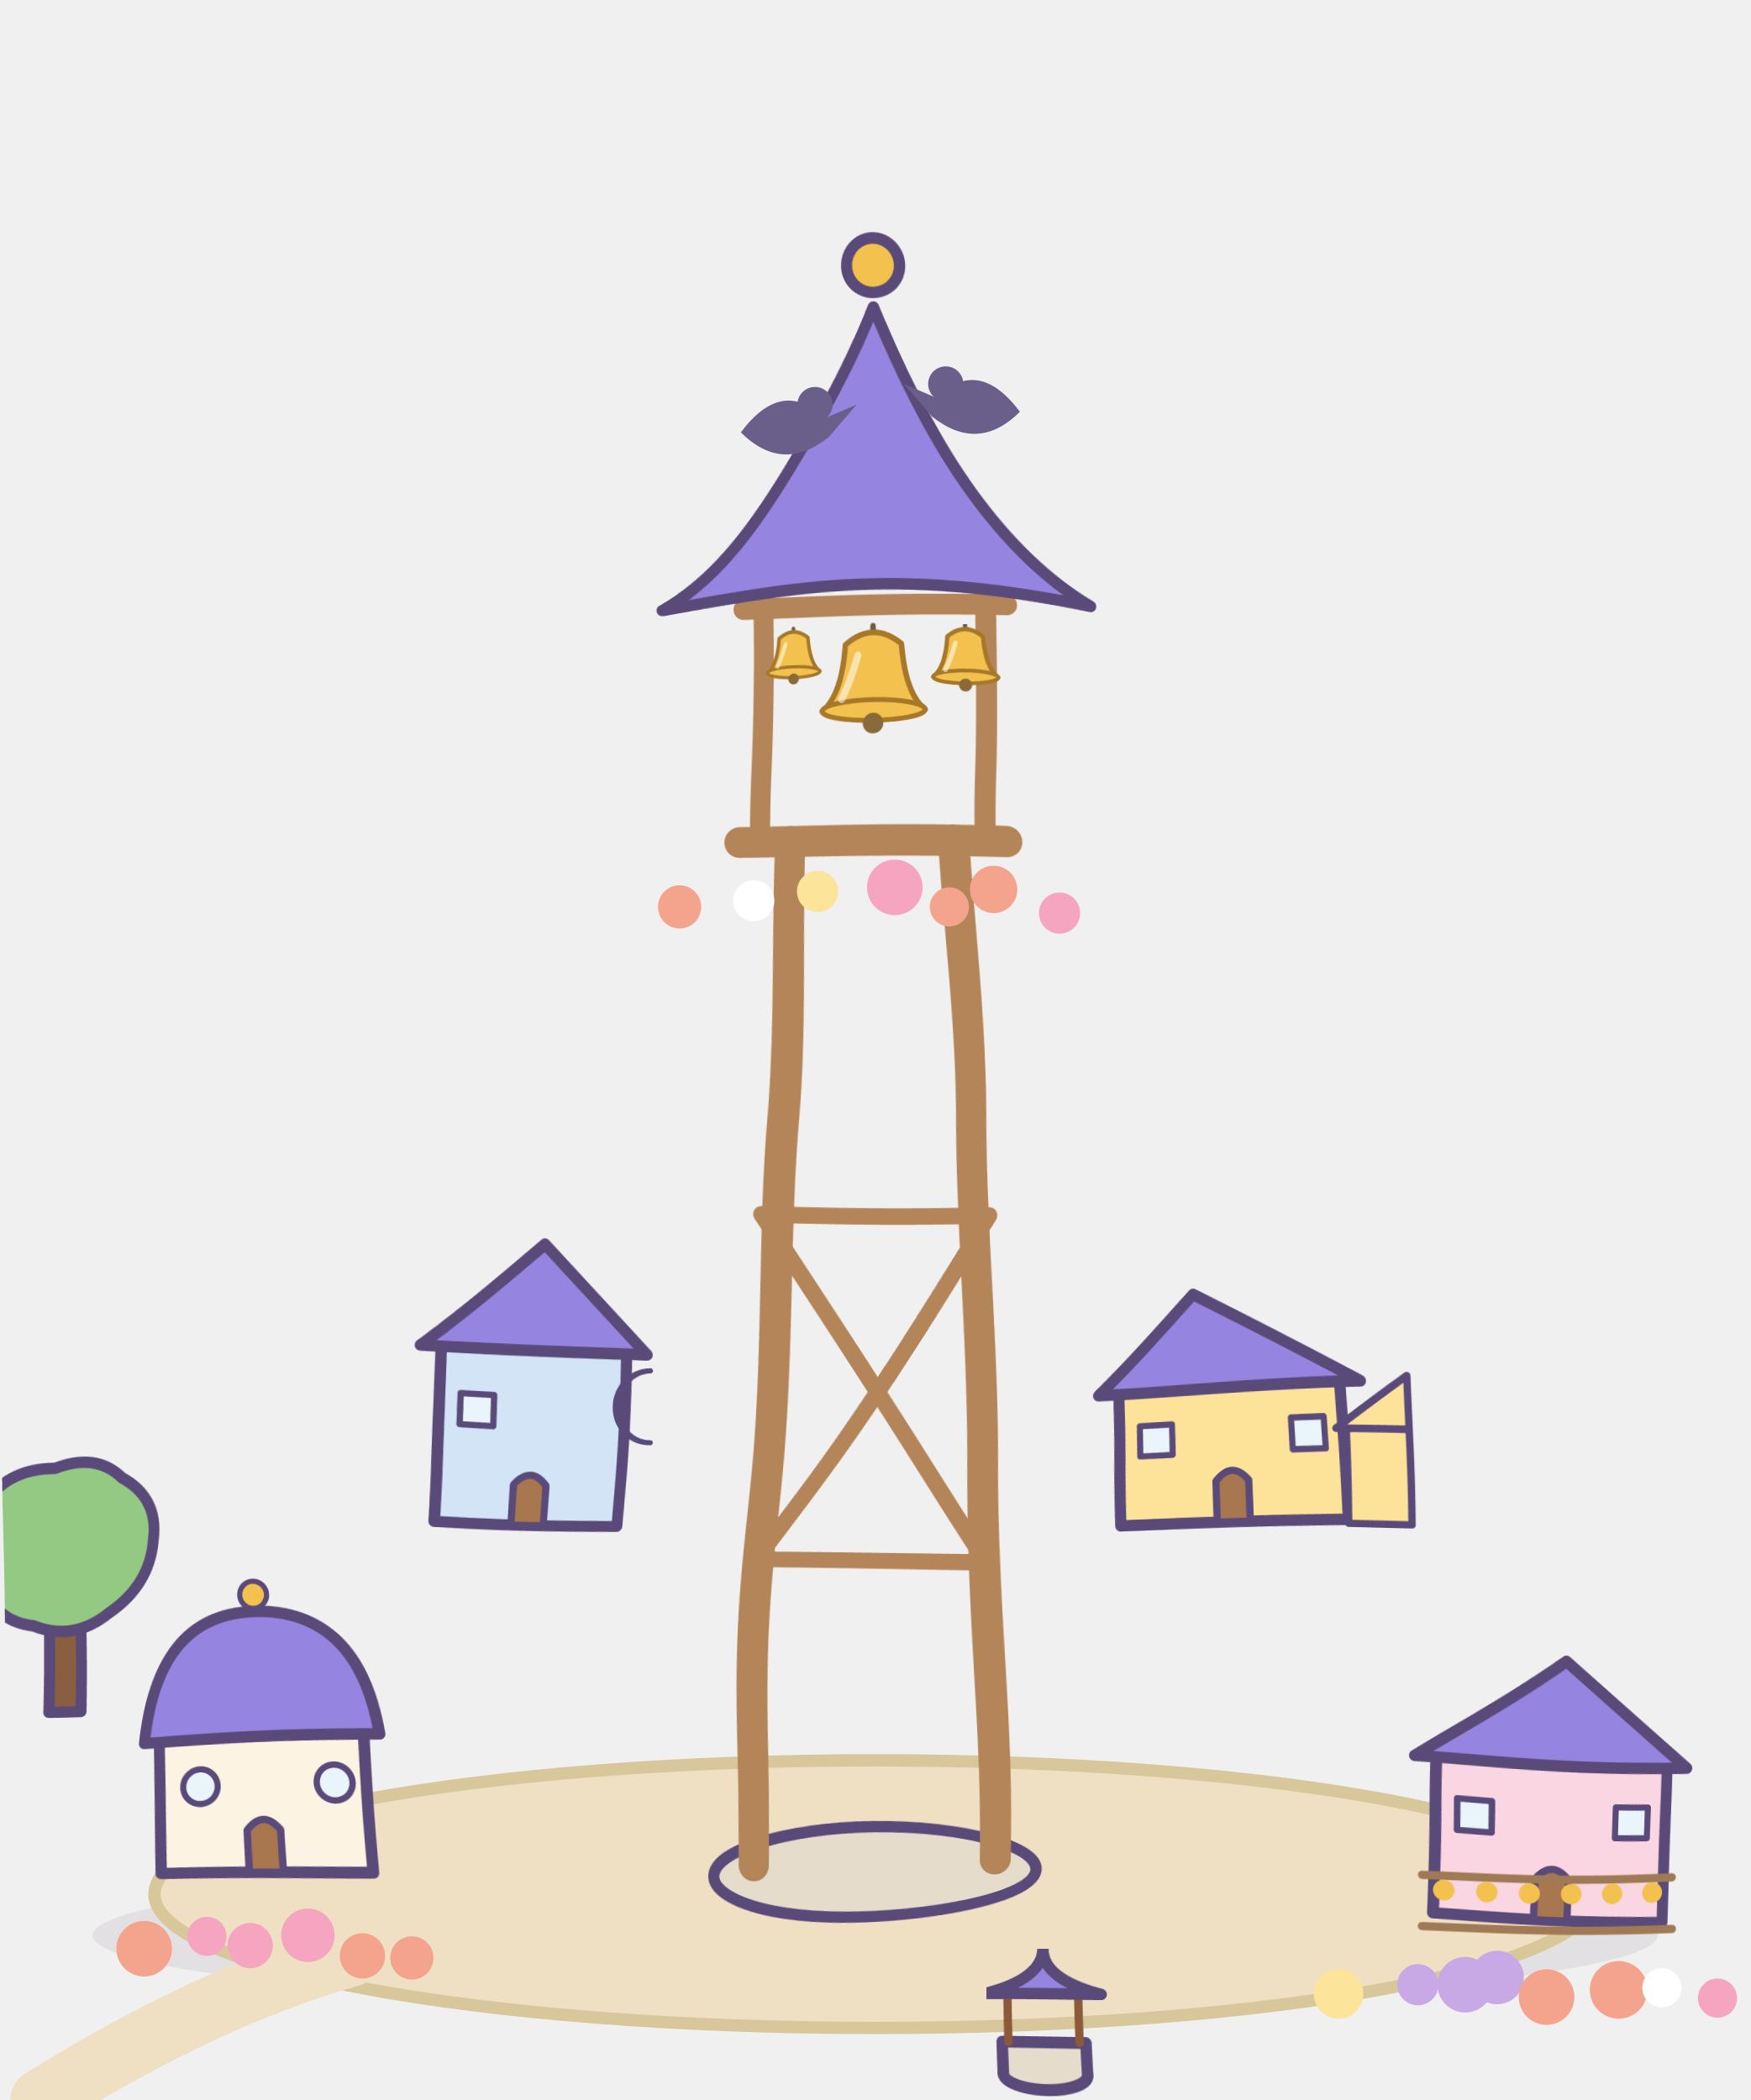
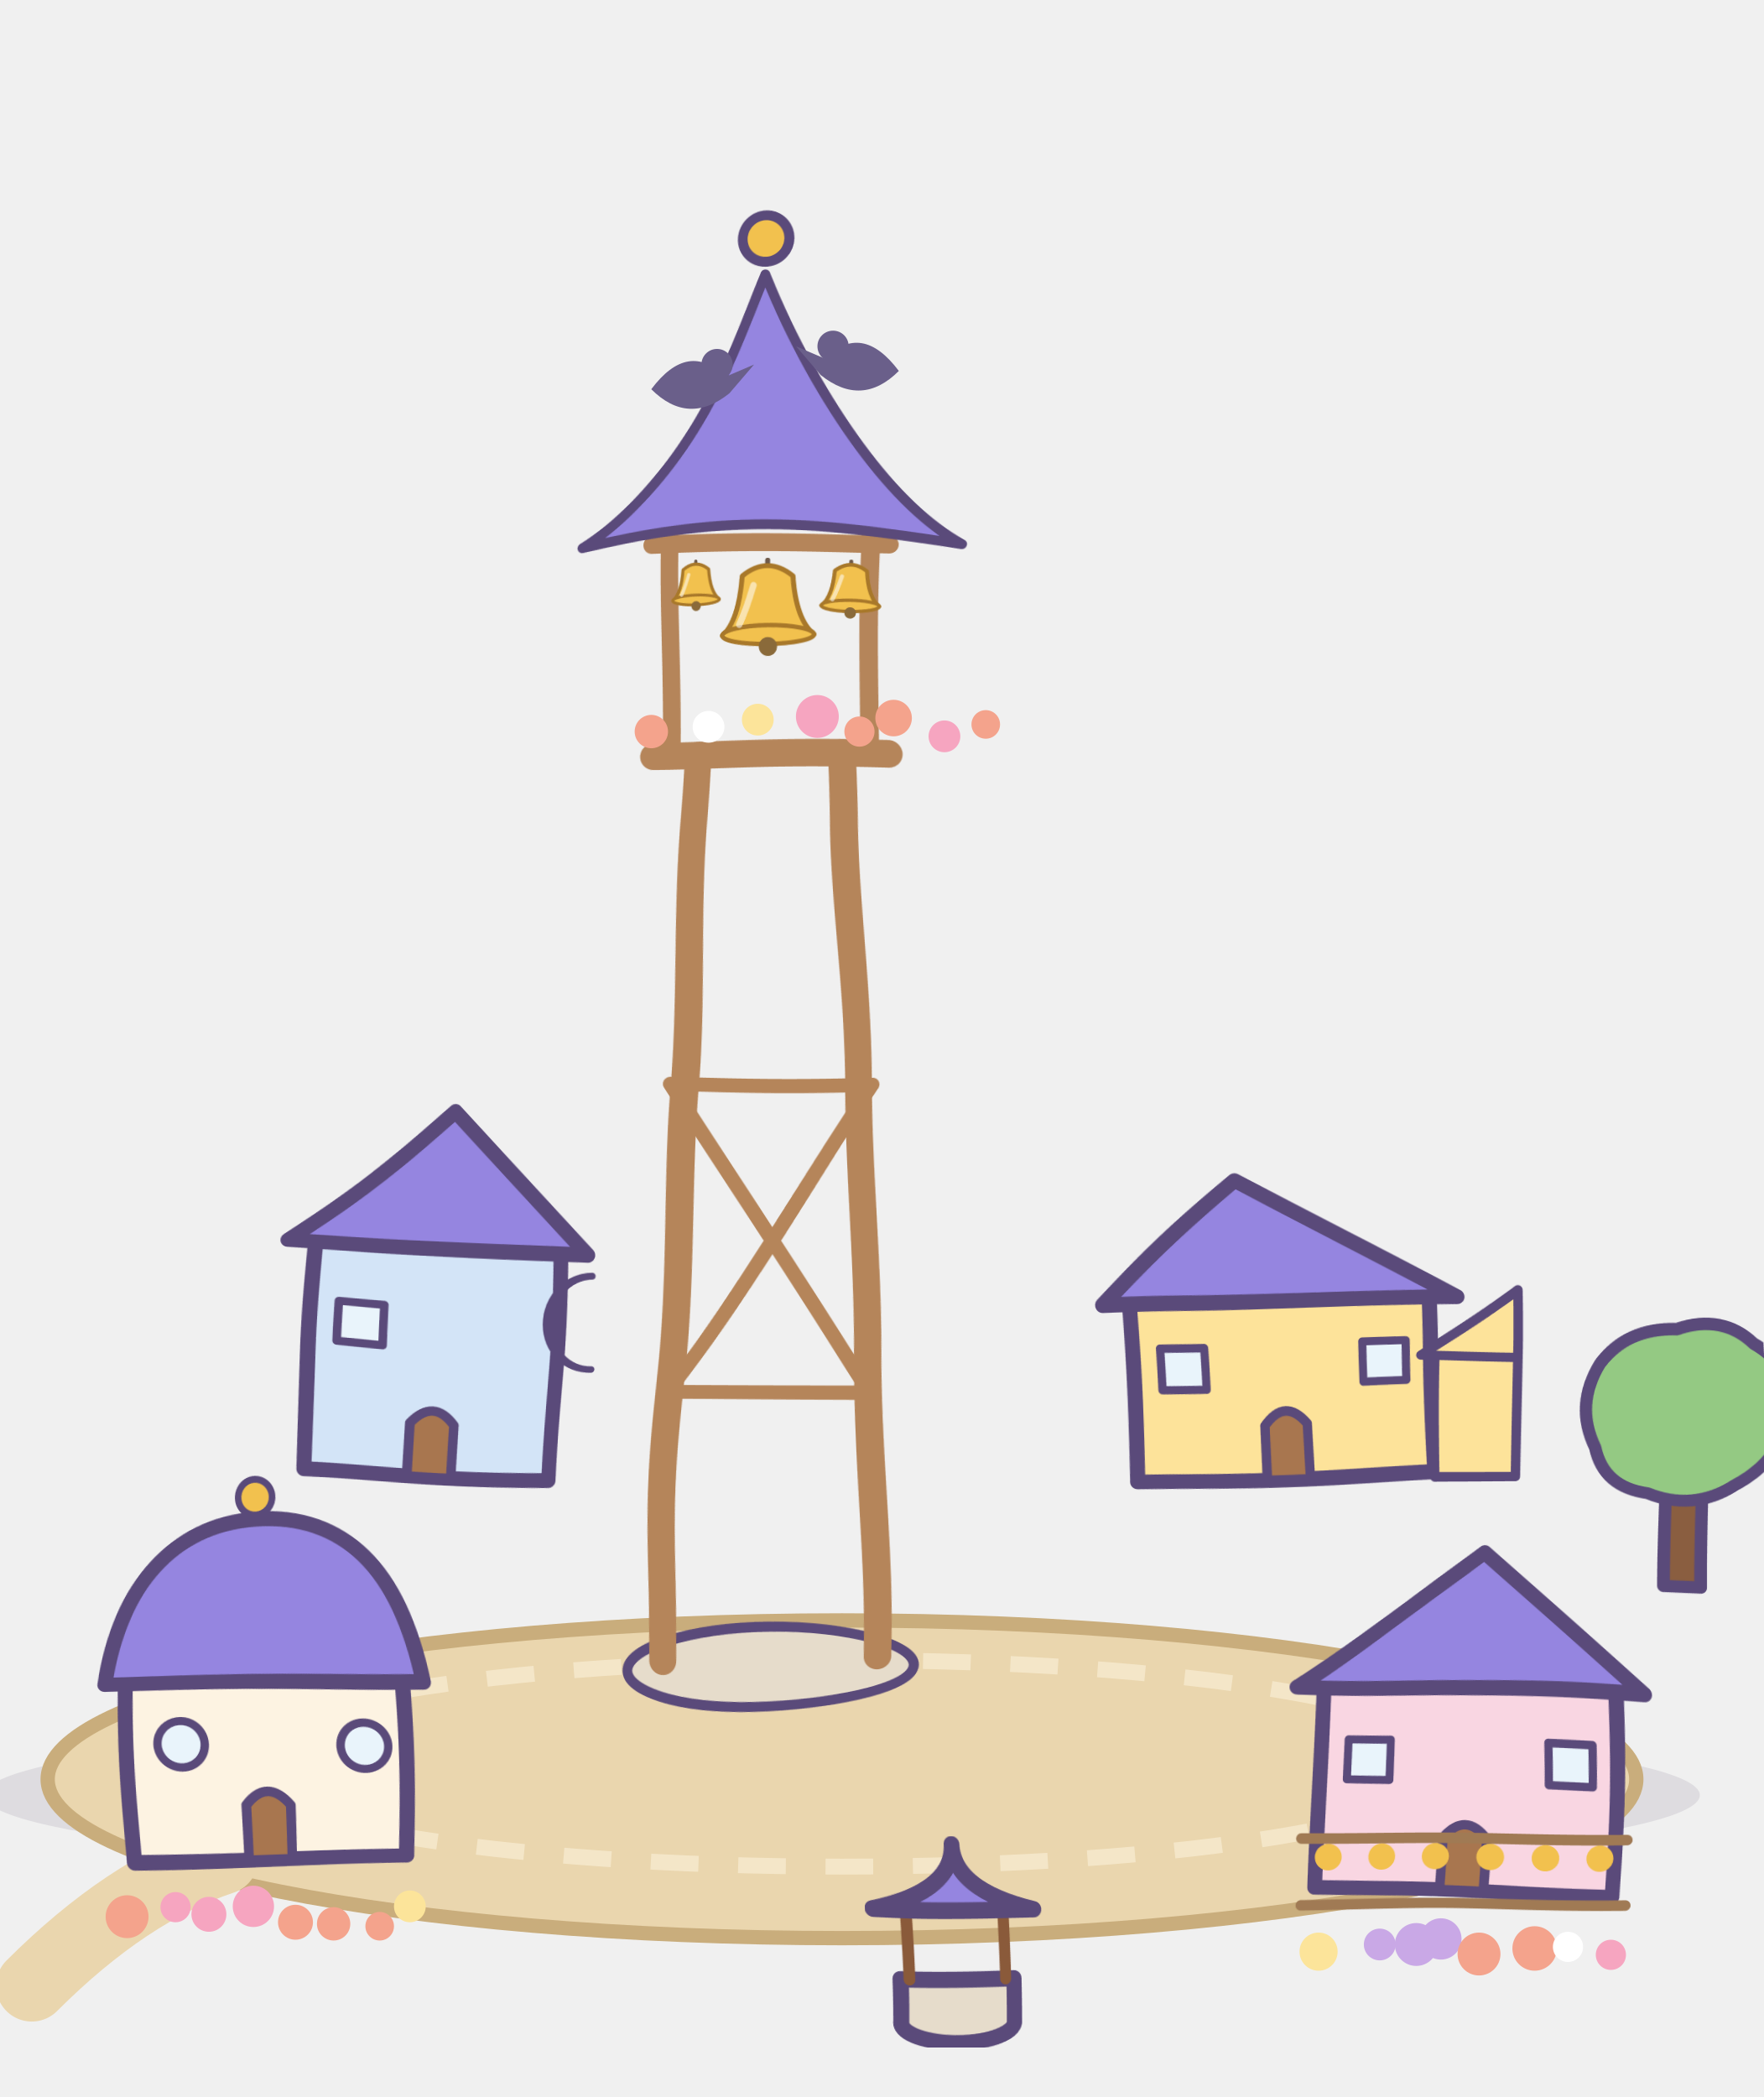
- <svg xmlns="http://www.w3.org/2000/svg" viewBox="1296 458 170 204" width="170" height="204">
+ <svg xmlns="http://www.w3.org/2000/svg" viewBox="1284 430 222 264" width="222" height="264">
  <defs>
    <filter id="firka" x="-5%" y="-5%" width="110%" height="110%">
      <feTurbulence type="fractalNoise" baseFrequency="0.03" numOctaves="1" seed="4" />
      <feDisplacementMap in="SourceGraphic" scale="3" />
    </filter>
    <filter id="szurke">
      <feColorMatrix type="saturate" values=".25" />
    </filter>
  </defs>
-   <ellipse cx="1381" cy="646" rx="76" ry="7" fill="#3c2a50" opacity="0.08" stroke="none" />
-   <ellipse cx="1381" cy="642" rx="70" ry="13" fill="#efe0c4" stroke="#d9c79c" stroke-width="1.2" />
-   <path d="M1300,662 Q1316,652 1330,648" stroke="#efe0c4" stroke-width="6" fill="none" stroke-linecap="round" />
+   <ellipse cx="1390" cy="656" rx="108" ry="10" fill="#3c2a50" opacity="0.1" stroke="none" />
+   <ellipse cx="1390" cy="654" rx="100" ry="20" fill="#ead6ae" stroke="#c9ad7c" stroke-width="1.8" />
+   <ellipse cx="1390" cy="652" rx="78" ry="13" fill="none" stroke="#f4e6c8" stroke-width="2" stroke-dasharray="6 5" />
+   <path d="M1288,680 Q1300,668 1312,664" stroke="#ead6ae" stroke-width="9" fill="none" stroke-linecap="round" />
  <g filter="url(#firka)" stroke="#5a4a7a" stroke-width="1.1" stroke-linejoin="round" stroke-linecap="round">
-     <g transform="translate(1302 624)">
+     <g transform="translate(1496 630) scale(1.4)">
      <path d="M-1.6,0 V-9 H1.6 V0 Z" fill="#8a5e40" />
      <path d="M9.3,-16 Q8.8,-11.8 4.5,-9.4 Q0.8,-6.9 -3.2,-8.5 Q-7.1,-9 -8,-12.7 Q-10,-16.7 -7.7,-20.4 Q-5.3,-23.5 -0.6,-23.3 Q3.6,-24.6 6.3,-22 Q10,-19.9 9.3,-16 Z" fill="#94c983" />
    </g>
  </g>
  <g filter="url(#firka)" stroke="#5a4a7a" stroke-width="1.1" stroke-linejoin="round" stroke-linecap="round">
-     <g transform="translate(1322 640)">
+     <g transform="translate(1318 664) scale(1.7)">
      <g transform="rotate(-2)">
        <path d="M-10,0 V-14 H10 V0 Z" fill="#fdf3e2" />
        <path d="M-11.5,-13 Q-10,-25 0,-25 Q10,-25 11.5,-13 Z" fill="#9585e0" />
        <circle cx="0" cy="-26.6" r="1.3" fill="#f2c14e" stroke-width=".5" />
        <path d="M-1.6,0 V-4 Q0,-6 1.6,-4 V0 Z" fill="#a8764f" stroke-width=".7" />
        <circle cx="-6" cy="-8.4" r="1.7" fill="#e9f4fb" stroke-width=".6" />
        <circle cx="7" cy="-8.4" r="1.7" fill="#e9f4fb" stroke-width=".6" />
      </g>
    </g>
-     <g transform="translate(1347 606)">
+     <g transform="translate(1338 616) scale(1.7)">
      <g transform="rotate(2.4)">
        <path d="M-9,0 V-18 H9 V0 Z" fill="#d3e4f7" />
        <path d="M-11,-17 L1,-27 L11,-17 Z" fill="#9585e0" />
        <path d="M-1.6,0 V-4 Q0,-6 1.6,-4 V0 Z" fill="#a8764f" stroke-width=".7" />
        <rect x="-7" y="-12.6" width="3.2" height="3" fill="#e9f4fb" stroke-width=".6" />
      </g>
      <path d="M12,-15 A3.4 3.4 0 1 0 12,-8 A2.4 2.6 0 1 1 12,-15 Z" fill="#fce49a" stroke-width=".5" />
    </g>
-     <g transform="translate(1416 606)">
+     <g transform="translate(1446 616) scale(1.7)">
      <g transform="rotate(-2)">
        <path d="M-11,0 V-14 H11 V0 Z" fill="#fde39a" />
        <path d="M-13,-13 L-3,-22 L13,-13 Z" fill="#9585e0" />
        <path d="M-1.6,0 V-4 Q0,-6 1.6,-4 V0 Z" fill="#a8764f" stroke-width=".7" />
        <rect x="-9" y="-9.8" width="3.2" height="3" fill="#e9f4fb" stroke-width=".6" />
        <rect x="6" y="-9.8" width="3.2" height="3" fill="#e9f4fb" stroke-width=".6" />
      </g>
      <path d="M11,0 V-9 H17 V0 Z M10,-9 L17,-14 V-9 Z" fill="#fde39a" stroke-width=".7" />
    </g>
  </g>
  <g filter="url(#firka)" stroke="#5a4a7a" stroke-width="1.1" stroke-linejoin="round" stroke-linecap="round">
-     <ellipse cx="1381" cy="640" rx="16" ry="4.4" fill="#e6dccb" />
-     <path d="M1369,639 L1373,540 M1393,639 L1389,540" stroke="#b5855a" stroke-width="3" />
-     <path d="M1370,610 L1392,576 M1392,610 L1370,576 M1370,610 H1392 M1371,576 H1391" stroke="#b5855a" stroke-width="1.6" />
-     <path d="M1368,540 H1394" stroke="#b5855a" stroke-width="3" />
-     <path d="M1370,540 V516 M1392,540 V516 M1368,517 H1394" stroke="#b5855a" stroke-width="2" />
-     <path d="M1360,517 Q1372,510 1381,488 Q1390,510 1402,517 Q1381,513 1360,517 Z" fill="#9585e0" />
-     <circle cx="1381" cy="484" r="2.6" fill="#f2c14e" />
-   </g>
-   <g filter="url(#firka)" stroke="#5a4a7a" stroke-width="1.1" stroke-linejoin="round" stroke-linecap="round">
-     <g transform="translate(1373 519) scale(.22)">
-       <path d="M0,0 V3.6" stroke="#6e5a4a" stroke-width="1.6" />
-       <path d="M-6.6,4.2 Q-7.4,15.6 -12,19.2 H12 Q7.4,15.6 6.6,4.2 Q0,-1.2 -6.6,4.2 Z" fill="#f2c14e" stroke="#a8782a" stroke-width="1.6" />
-       <ellipse cx="0" cy="19.2" rx="12" ry="2.4" fill="#f2c14e" stroke="#a8782a" stroke-width="1.4" />
-       <circle cx="0" cy="22.2" r="2.4" fill="#8a6a3a" stroke="none" />
-       <path d="M-3.6,6.6 Q-5.4,12.6 -7.4,16.6" stroke="#fff" stroke-width="1.7" opacity=".55" fill="none" stroke-linecap="round" />
-     </g>
-     <g transform="translate(1390 519) scale(.26)">
-       <path d="M0,0 V3.6" stroke="#6e5a4a" stroke-width="1.6" />
-       <path d="M-6.6,4.2 Q-7.4,15.6 -12,19.2 H12 Q7.4,15.6 6.6,4.2 Q0,-1.2 -6.6,4.2 Z" fill="#f2c14e" stroke="#a8782a" stroke-width="1.6" />
-       <ellipse cx="0" cy="19.2" rx="12" ry="2.4" fill="#f2c14e" stroke="#a8782a" stroke-width="1.4" />
-       <circle cx="0" cy="22.2" r="2.4" fill="#8a6a3a" stroke="none" />
-       <path d="M-3.6,6.6 Q-5.4,12.6 -7.4,16.6" stroke="#fff" stroke-width="1.7" opacity=".55" fill="none" stroke-linecap="round" />
+     <g transform="translate(1381 640) scale(1.15) translate(-1381 -640)">
+       <ellipse cx="1381" cy="640" rx="16" ry="4.4" fill="#e6dccb" />
+       <path d="M1369,639 L1373,540 M1393,639 L1389,540" stroke="#b5855a" stroke-width="3" />
+       <path d="M1370,610 L1392,576 M1392,610 L1370,576 M1370,610 H1392 M1371,576 H1391" stroke="#b5855a" stroke-width="1.6" />
+       <path d="M1368,540 H1394" stroke="#b5855a" stroke-width="3" />
+       <path d="M1370,540 V516 M1392,540 V516 M1368,517 H1394" stroke="#b5855a" stroke-width="2" />
+       <path d="M1360,517 Q1372,510 1381,488 Q1390,510 1402,517 Q1381,513 1360,517 Z" fill="#9585e0" />
+       <circle cx="1381" cy="484" r="2.6" fill="#f2c14e" />
    </g>
  </g>
  <g filter="url(#firka)" stroke="#5a4a7a" stroke-width="1.1" stroke-linejoin="round" stroke-linecap="round">
-     <g transform="translate(1446 644)">
+     <g transform="translate(1381 640) scale(1.15) translate(-1381 -640)">
+       <g transform="translate(1373 519) scale(.22)">
+         <path d="M0,0 V3.6" stroke="#6e5a4a" stroke-width="1.6" />
+         <path d="M-6.6,4.2 Q-7.4,15.6 -12,19.2 H12 Q7.4,15.6 6.6,4.2 Q0,-1.2 -6.6,4.2 Z" fill="#f2c14e" stroke="#a8782a" stroke-width="1.6" />
+         <ellipse cx="0" cy="19.2" rx="12" ry="2.4" fill="#f2c14e" stroke="#a8782a" stroke-width="1.4" />
+         <circle cx="0" cy="22.2" r="2.4" fill="#8a6a3a" stroke="none" />
+         <path d="M-3.6,6.6 Q-5.4,12.6 -7.4,16.6" stroke="#fff" stroke-width="1.7" opacity=".55" fill="none" stroke-linecap="round" />
+       </g>
+       <g transform="translate(1390 519) scale(.26)">
+         <path d="M0,0 V3.6" stroke="#6e5a4a" stroke-width="1.6" />
+         <path d="M-6.6,4.2 Q-7.4,15.6 -12,19.2 H12 Q7.4,15.6 6.6,4.2 Q0,-1.2 -6.6,4.2 Z" fill="#f2c14e" stroke="#a8782a" stroke-width="1.6" />
+         <ellipse cx="0" cy="19.2" rx="12" ry="2.4" fill="#f2c14e" stroke="#a8782a" stroke-width="1.4" />
+         <circle cx="0" cy="22.2" r="2.4" fill="#8a6a3a" stroke="none" />
+         <path d="M-3.6,6.6 Q-5.4,12.6 -7.4,16.6" stroke="#fff" stroke-width="1.7" opacity=".55" fill="none" stroke-linecap="round" />
+       </g>
+     </g>
+   </g>
+   <g filter="url(#firka)" stroke="#5a4a7a" stroke-width="1.1" stroke-linejoin="round" stroke-linecap="round">
+     <g transform="translate(1468 668) scale(1.7)">
      <g transform="rotate(1.8)">
        <path d="M-11,0 V-16 H11 V0 Z" fill="#f9d6e2" />
        <path d="M-13,-15 L1,-25 L13,-15 Z" fill="#9585e0" />
        <path d="M-1.6,0 V-4 Q0,-6 1.6,-4 V0 Z" fill="#a8764f" stroke-width=".7" />
        <rect x="-9" y="-11.2" width="3.2" height="3" fill="#e9f4fb" stroke-width=".6" />
        <rect x="6" y="-11.2" width="3.2" height="3" fill="#e9f4fb" stroke-width=".6" />
      </g>
      <path d="M-12,1 H12 M-12,-4 H12" stroke="#a07a54" stroke-width=".8" />
      <circle cx="-10" cy="-2.6" r="1" fill="#f2c14e" stroke="none" />
      <circle cx="-6" cy="-2.6" r="1" fill="#f2c14e" stroke="none" />
      <circle cx="-2" cy="-2.6" r="1" fill="#f2c14e" stroke="none" />
      <circle cx="2" cy="-2.6" r="1" fill="#f2c14e" stroke="none" />
      <circle cx="6" cy="-2.6" r="1" fill="#f2c14e" stroke="none" />
      <circle cx="10" cy="-2.6" r="1" fill="#f2c14e" stroke="none" />
    </g>
  </g>
  <g filter="url(#firka)" stroke="#5a4a7a" stroke-width="1.1" stroke-linejoin="round" stroke-linecap="round">
-     <g transform="translate(1398 660)">
+     <g transform="translate(1404 684) scale(1.8)">
      <ellipse cx="0" cy="0" rx="4" ry="1.4" fill="#e6dccb" />
      <path d="M-4,0 V-3 H4 V0" fill="#e6dccb" />
      <path d="M-3.4,-3 V-8 M3.4,-3 V-8" stroke="#8a5a3a" stroke-width=".8" />
      <path d="M-5.6,-7.6 Q0,-9 0,-12 Q0,-9 5.6,-7.6 Z" fill="#9585e0" />
    </g>
  </g>
  <g filter="url(#firka)" stroke="#5a4a7a" stroke-width="1.1" stroke-linejoin="round" stroke-linecap="round">
-     <g>
-       <g transform="translate(1381 519) scale(.34)">
-         <path d="M0,0 V4.5" stroke="#6e5a4a" stroke-width="1.6" />
-         <path d="M-8.2,5.2 Q-9.3,19.5 -15,24 H15 Q9.3,19.5 8.2,5.2 Q0,-1.5 -8.2,5.2 Z" fill="#f2c14e" stroke="#a8782a" stroke-width="1.6" />
-         <ellipse cx="0" cy="24" rx="15" ry="3" fill="#f2c14e" stroke="#a8782a" stroke-width="1.4" />
-         <circle cx="0" cy="27.8" r="3" fill="#8a6a3a" stroke="none" />
-         <path d="M-4.5,8.2 Q-6.8,15.8 -9.3,20.7" stroke="#fff" stroke-width="2.1" opacity=".55" fill="none" stroke-linecap="round" />
+     <g transform="translate(1381 640) scale(1.15) translate(-1381 -640)">
+       <g>
+         <g transform="translate(1381 519) scale(.34)">
+           <path d="M0,0 V4.5" stroke="#6e5a4a" stroke-width="1.6" />
+           <path d="M-8.2,5.2 Q-9.3,19.5 -15,24 H15 Q9.3,19.5 8.2,5.2 Q0,-1.5 -8.2,5.2 Z" fill="#f2c14e" stroke="#a8782a" stroke-width="1.6" />
+           <ellipse cx="0" cy="24" rx="15" ry="3" fill="#f2c14e" stroke="#a8782a" stroke-width="1.4" />
+           <circle cx="0" cy="27.8" r="3" fill="#8a6a3a" stroke="none" />
+           <path d="M-4.5,8.2 Q-6.8,15.8 -9.3,20.7" stroke="#fff" stroke-width="2.1" opacity=".55" fill="none" stroke-linecap="round" />
+         </g>
+         <animateTransform attributeName="transform" type="rotate" values="-12 1381 519;12 1381 519;-12 1381 519" dur="2.4s" repeatCount="indefinite" />
      </g>
-       <animateTransform attributeName="transform" type="rotate" values="-12 1381 519;12 1381 519;-12 1381 519" dur="2.4s" repeatCount="indefinite" />
    </g>
  </g>
-   <g>
-     <g transform="translate(1372 500) scale(.45,.45)">
-       <path d="M-9,0 Q0,-12 9,-3 L16,-6 L10,1 Q0,9 -9,0 Z" fill="#6a5f8a" stroke="none" />
-       <circle cx="7" cy="-6" r="3.8" fill="#6a5f8a" stroke="none" />
+   <g transform="translate(1381 640) scale(1.15) translate(-1381 -640)">
+     <g>
+       <g transform="translate(1372 500) scale(.45,.45)">
+         <path d="M-9,0 Q0,-12 9,-3 L16,-6 L10,1 Q0,9 -9,0 Z" fill="#6a5f8a" stroke="none" />
+         <circle cx="7" cy="-6" r="3.8" fill="#6a5f8a" stroke="none" />
+       </g>
+       <animateTransform attributeName="transform" type="translate" values="0,0;0,0;0,-3;0,0;0,0" keyTimes="0;.6;.66;.72;1" dur="4.6s" begin="0s" repeatCount="indefinite" />
    </g>
-     <animateTransform attributeName="transform" type="translate" values="0,0;0,0;0,-3;0,0;0,0" keyTimes="0;.6;.66;.72;1" dur="4.6s" begin="0s" repeatCount="indefinite" />
+     <g>
+       <g transform="translate(1391 498) scale(-.45,.45)">
+         <path d="M-9,0 Q0,-12 9,-3 L16,-6 L10,1 Q0,9 -9,0 Z" fill="#6a5f8a" stroke="none" />
+         <circle cx="7" cy="-6" r="3.8" fill="#6a5f8a" stroke="none" />
+       </g>
+       <animateTransform attributeName="transform" type="translate" values="0,0;0,0;0,-3;0,0;0,0" keyTimes="0;.6;.66;.72;1" dur="4.6s" begin="1.7s" repeatCount="indefinite" />
+     </g>
  </g>
-   <g>
-     <g transform="translate(1391 498) scale(-.45,.45)">
-       <path d="M-9,0 Q0,-12 9,-3 L16,-6 L10,1 Q0,9 -9,0 Z" fill="#6a5f8a" stroke="none" />
-       <circle cx="7" cy="-6" r="3.8" fill="#6a5f8a" stroke="none" />
-     </g>
-     <animateTransform attributeName="transform" type="translate" values="0,0;0,0;0,-3;0,0;0,0" keyTimes="0;.6;.66;.72;1" dur="4.6s" begin="1.7s" repeatCount="indefinite" />
-   </g>
-   <circle cx="1414" cy="588" r="5" fill="#fff" opacity="0">
-     <animate attributeName="cy" values="588;576" dur="5s" begin="0.0s" repeatCount="indefinite" />
-     <animate attributeName="cx" values="1414;1428" dur="5s" begin="0.0s" repeatCount="indefinite" />
-     <animate attributeName="r" values="4;13" dur="5s" begin="0.0s" repeatCount="indefinite" />
-     <animate attributeName="opacity" values="0;.85;0" dur="5s" begin="0.0s" repeatCount="indefinite" />
-   </circle>
-   <circle cx="1414" cy="588" r="5" fill="#fff" opacity="0">
-     <animate attributeName="cy" values="588;576" dur="5s" begin="2.5s" repeatCount="indefinite" />
-     <animate attributeName="cx" values="1414;1428" dur="5s" begin="2.5s" repeatCount="indefinite" />
-     <animate attributeName="r" values="4;13" dur="5s" begin="2.5s" repeatCount="indefinite" />
-     <animate attributeName="opacity" values="0;.85;0" dur="5s" begin="2.5s" repeatCount="indefinite" />
-   </circle>
-   <circle cx="1310" cy="647.3" r="2.7" fill="#f4a38c" stroke="none" />
-   <circle cx="1316.1" cy="646.1" r="1.9" fill="#f6a5c0" stroke="none" />
-   <circle cx="1320.3" cy="647" r="2.2" fill="#f6a5c0" stroke="none" />
-   <circle cx="1325.9" cy="646" r="2.6" fill="#f6a5c0" stroke="none" />
-   <circle cx="1331.2" cy="648" r="2.2" fill="#f4a38c" stroke="none" />
-   <circle cx="1336" cy="648.2" r="2.1" fill="#f4a38c" stroke="none" />
-   <circle cx="1426" cy="651.7" r="2.4" fill="#fce49a" stroke="none" />
-   <circle cx="1433.7" cy="650.8" r="2" fill="#c9a8e6" stroke="none" />
-   <circle cx="1438.3" cy="650.8" r="2.7" fill="#c9a8e6" stroke="none" />
-   <circle cx="1441.4" cy="650.1" r="2.6" fill="#c9a8e6" stroke="none" />
-   <circle cx="1446.2" cy="652" r="2.7" fill="#f4a38c" stroke="none" />
-   <circle cx="1453.2" cy="651.3" r="2.8" fill="#f4a38c" stroke="none" />
-   <circle cx="1457.4" cy="651.1" r="1.9" fill="#fff" stroke="none" />
-   <circle cx="1462.8" cy="652.1" r="1.9" fill="#f6a5c0" stroke="none" />
-   <circle cx="1362" cy="546.1" r="2.1" fill="#f4a38c" stroke="none" />
-   <circle cx="1369.2" cy="545.5" r="2" fill="#fff" stroke="none" />
-   <circle cx="1375.4" cy="544.6" r="2" fill="#fce49a" stroke="none" />
-   <circle cx="1382.9" cy="544.2" r="2.7" fill="#f6a5c0" stroke="none" />
-   <circle cx="1388.2" cy="546.1" r="1.9" fill="#f4a38c" stroke="none" />
-   <circle cx="1392.5" cy="544.4" r="2.3" fill="#f4a38c" stroke="none" />
-   <circle cx="1398.9" cy="546.7" r="2" fill="#f6a5c0" stroke="none" />
-   <path transform="translate(1381,474)" d="M0,-5 L1.2,-1.2 L5,0 L1.2,1.2 L0,5 L-1.2,1.2 L-5,0 L-1.2,-1.2Z" fill="#fff6c2" stroke="#e3a92a" stroke-width=".8" opacity="0">
+   <circle cx="1300" cy="671.3" r="2.7" fill="#f4a38c" stroke="none" />
+   <circle cx="1306.1" cy="670.1" r="1.9" fill="#f6a5c0" stroke="none" />
+   <circle cx="1310.3" cy="671" r="2.2" fill="#f6a5c0" stroke="none" />
+   <circle cx="1315.9" cy="670" r="2.6" fill="#f6a5c0" stroke="none" />
+   <circle cx="1321.2" cy="672" r="2.2" fill="#f4a38c" stroke="none" />
+   <circle cx="1326" cy="672.2" r="2.1" fill="#f4a38c" stroke="none" />
+   <circle cx="1331.8" cy="672.5" r="1.8" fill="#f4a38c" stroke="none" />
+   <circle cx="1335.6" cy="670" r="2" fill="#fce49a" stroke="none" />
+   <circle cx="1450" cy="675.7" r="2.4" fill="#fce49a" stroke="none" />
+   <circle cx="1457.7" cy="674.8" r="2" fill="#c9a8e6" stroke="none" />
+   <circle cx="1462.3" cy="674.8" r="2.7" fill="#c9a8e6" stroke="none" />
+   <circle cx="1465.4" cy="674.1" r="2.6" fill="#c9a8e6" stroke="none" />
+   <circle cx="1470.2" cy="676" r="2.7" fill="#f4a38c" stroke="none" />
+   <circle cx="1477.2" cy="675.3" r="2.8" fill="#f4a38c" stroke="none" />
+   <circle cx="1481.4" cy="675.1" r="1.9" fill="#fff" stroke="none" />
+   <circle cx="1486.8" cy="676.1" r="1.9" fill="#f6a5c0" stroke="none" />
+   <circle cx="1366" cy="522.1" r="2.1" fill="#f4a38c" stroke="none" />
+   <circle cx="1373.2" cy="521.5" r="2" fill="#fff" stroke="none" />
+   <circle cx="1379.4" cy="520.6" r="2" fill="#fce49a" stroke="none" />
+   <circle cx="1386.9" cy="520.2" r="2.7" fill="#f6a5c0" stroke="none" />
+   <circle cx="1392.2" cy="522.1" r="1.9" fill="#f4a38c" stroke="none" />
+   <circle cx="1396.5" cy="520.4" r="2.3" fill="#f4a38c" stroke="none" />
+   <circle cx="1402.9" cy="522.7" r="2" fill="#f6a5c0" stroke="none" />
+   <circle cx="1408.1" cy="521.2" r="1.8" fill="#f4a38c" stroke="none" />
+   <path transform="translate(1381,446)" d="M0,-5 L1.2,-1.2 L5,0 L1.2,1.2 L0,5 L-1.2,1.2 L-5,0 L-1.2,-1.2Z" fill="#fff6c2" stroke="#e3a92a" stroke-width=".8" opacity="0">
    <animate attributeName="opacity" values="0;1;0" dur="2.6s" begin="0s" repeatCount="indefinite" />
  </path>
-   <path transform="translate(1322,606)" d="M0,-5 L1.2,-1.2 L5,0 L1.2,1.2 L0,5 L-1.2,1.2 L-5,0 L-1.2,-1.2Z" fill="#fff6c2" stroke="#e3a92a" stroke-width=".8" opacity="0">
+   <path transform="translate(1318,610)" d="M0,-5 L1.2,-1.2 L5,0 L1.2,1.2 L0,5 L-1.2,1.2 L-5,0 L-1.2,-1.2Z" fill="#fff6c2" stroke="#e3a92a" stroke-width=".8" opacity="0">
    <animate attributeName="opacity" values="0;1;0" dur="3.3s" begin="0.9s" repeatCount="indefinite" />
  </path>
-   <path transform="translate(1446,612)" d="M0,-5 L1.2,-1.2 L5,0 L1.2,1.2 L0,5 L-1.2,1.2 L-5,0 L-1.2,-1.2Z" fill="#fff6c2" stroke="#e3a92a" stroke-width=".8" opacity="0">
+   <path transform="translate(1468,614)" d="M0,-5 L1.2,-1.2 L5,0 L1.2,1.2 L0,5 L-1.2,1.2 L-5,0 L-1.2,-1.2Z" fill="#fff6c2" stroke="#e3a92a" stroke-width=".8" opacity="0">
    <animate attributeName="opacity" values="0;1;0" dur="4s" begin="1.8s" repeatCount="indefinite" />
  </path>
-   <path transform="translate(1416,576)" d="M0,-5 L1.2,-1.2 L5,0 L1.2,1.2 L0,5 L-1.2,1.2 L-5,0 L-1.2,-1.2Z" fill="#fff6c2" stroke="#e3a92a" stroke-width=".8" opacity="0">
+   <path transform="translate(1446,566)" d="M0,-5 L1.2,-1.2 L5,0 L1.2,1.2 L0,5 L-1.2,1.2 L-5,0 L-1.2,-1.2Z" fill="#fff6c2" stroke="#e3a92a" stroke-width=".8" opacity="0">
    <animate attributeName="opacity" values="0;1;0" dur="4.7s" begin="2.7s" repeatCount="indefinite" />
  </path>
</svg>
